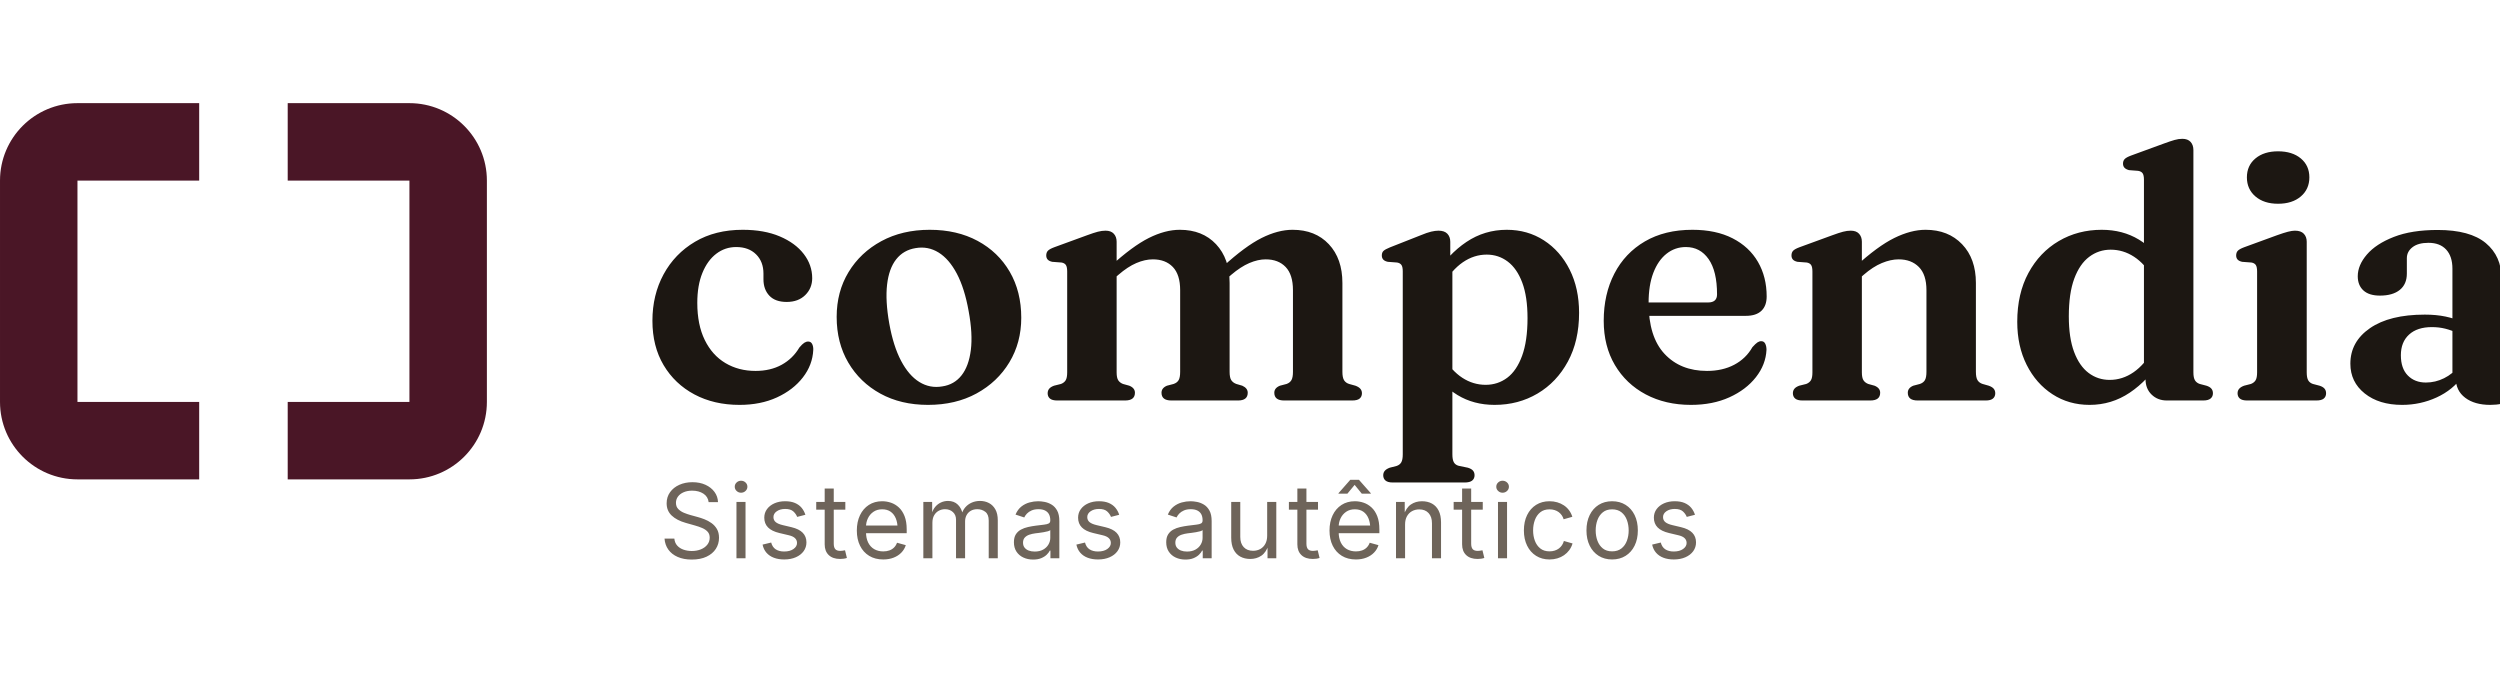
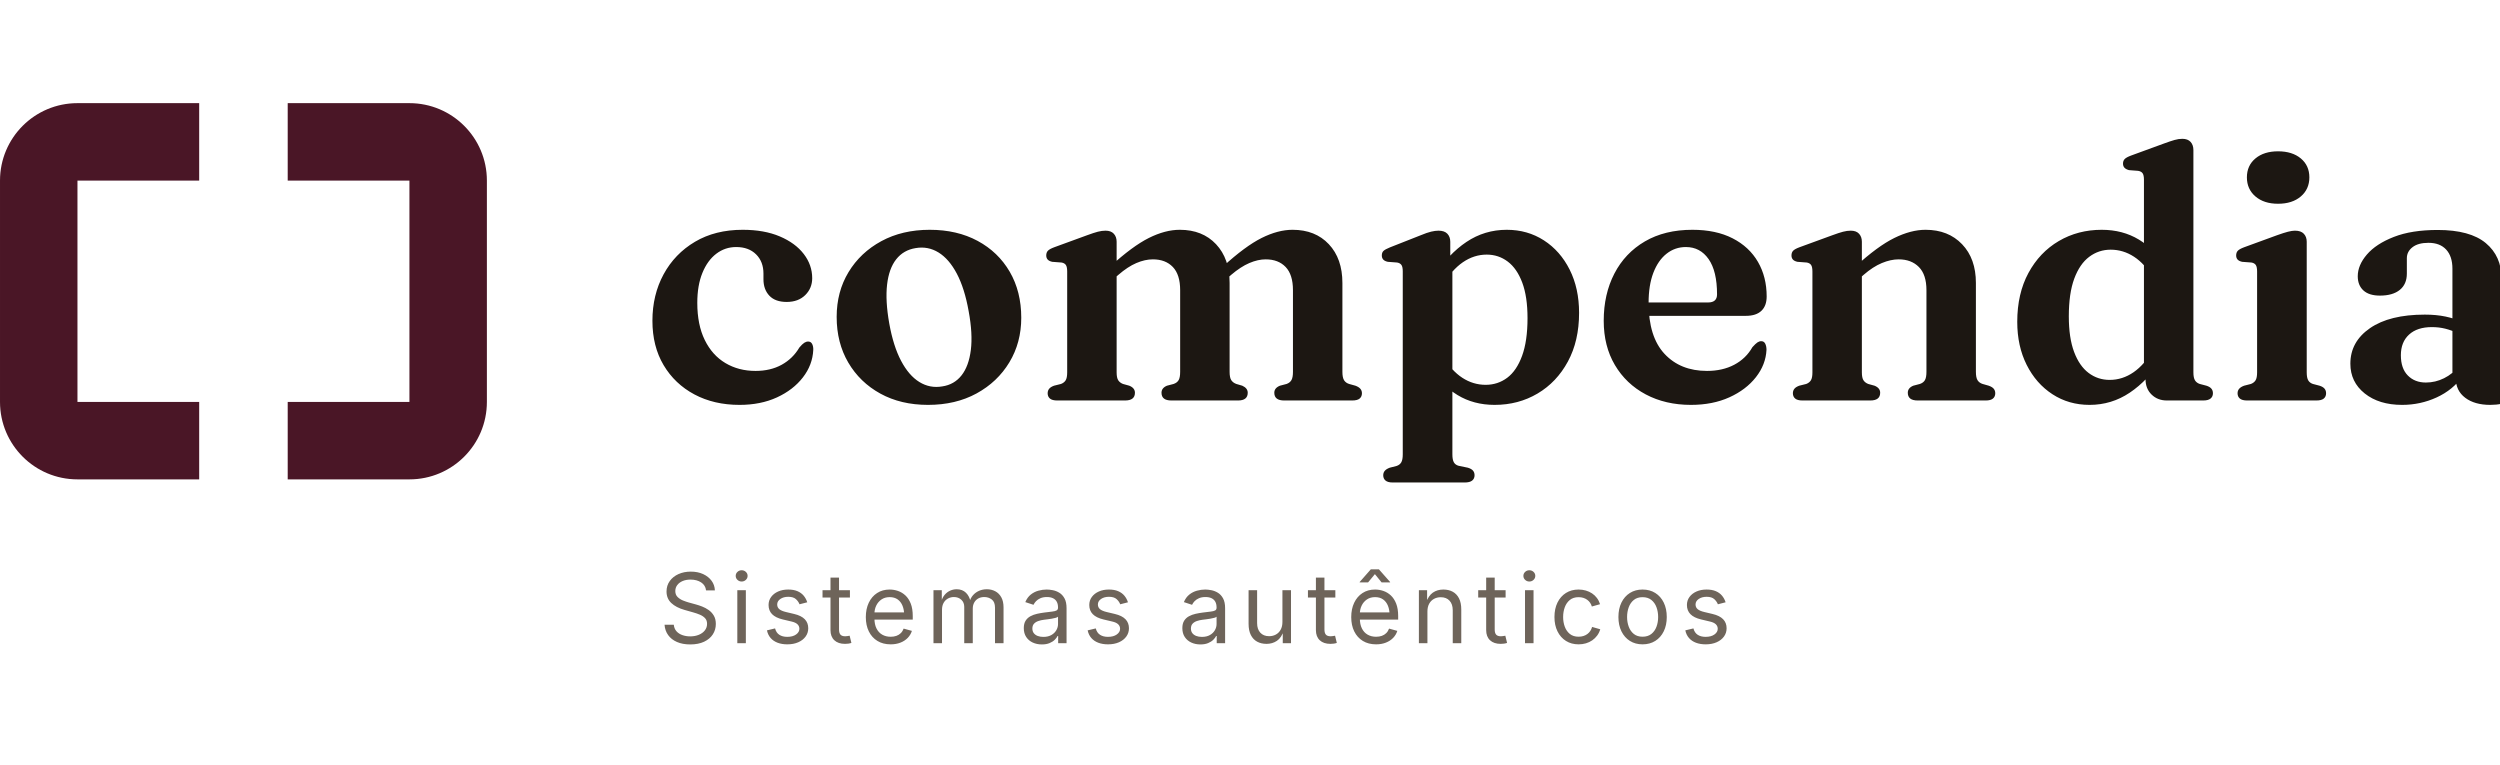
- <svg xmlns="http://www.w3.org/2000/svg" viewBox="0 0 412 112">
+ <svg xmlns="http://www.w3.org/2000/svg" viewBox="0 0 412 126">
  <g transform="translate(-5.47,2.41) scale(0.9118)">
    <path fill="#4A1626" d="M 42,16 H 20 A 14,14 0 0 0 6,30 V 70 A 14,14 0 0 0 20,84 H 42 V 70 H 20 V 30 H 42 Z M 58,16 H 80 A 14,14 0 0 1 94,30 V 70 A 14,14 0 0 1 80,84 H 58 V 70 H 80 V 30 H 58 Z" />
  </g>
  <g transform="translate(105.46,66.00)">
    <path fill="#1C1712" d="M28.391 -20.155Q28.391 -18.502 27.245 -17.371Q26.1 -16.24 24.186 -16.24Q22.301 -16.24 21.33 -17.27Q20.358 -18.299 20.358 -19.981V-20.909Q20.358 -22.881 19.14 -24.084Q17.922 -25.288 15.863 -25.288Q14.036 -25.288 12.586 -24.186Q11.136 -23.084 10.295 -21.025Q9.454 -18.966 9.454 -16.095Q9.454 -12.47 10.687 -9.962Q11.919 -7.453 14.094 -6.162Q16.269 -4.872 19.053 -4.872Q21.518 -4.872 23.36 -5.887Q25.201 -6.902 26.274 -8.729Q26.767 -9.309 27.086 -9.512Q27.405 -9.715 27.724 -9.715Q28.188 -9.715 28.391 -9.294Q28.594 -8.874 28.565 -8.323Q28.449 -5.858 26.854 -3.799Q25.259 -1.74 22.577 -0.507Q19.894 0.725 16.414 0.725Q12.209 0.725 8.976 -1Q5.742 -2.726 3.901 -5.829Q2.059 -8.932 2.059 -13.137Q2.059 -17.4 3.901 -20.793Q5.742 -24.186 9.077 -26.158Q12.412 -28.13 16.936 -28.13Q20.474 -28.13 23.041 -27.043Q25.607 -25.955 26.999 -24.143Q28.391 -22.33 28.391 -20.155Z M47.763 -28.13Q52.258 -28.13 55.651 -26.303Q59.044 -24.476 60.944 -21.214Q62.843 -17.951 62.843 -13.63Q62.843 -9.541 60.886 -6.293Q58.928 -3.045 55.477 -1.16Q52.026 0.725 47.473 0.725Q43.007 0.725 39.629 -1.131Q36.25 -2.987 34.336 -6.25Q32.422 -9.512 32.422 -13.775Q32.422 -17.922 34.38 -21.156Q36.337 -24.389 39.788 -26.26Q43.239 -28.13 47.763 -28.13ZM49.822 -2.32Q51.794 -2.61 52.998 -4.133Q54.201 -5.655 54.535 -8.323Q54.868 -10.991 54.172 -14.732Q53.505 -18.473 52.229 -20.895Q50.953 -23.316 49.213 -24.389Q47.473 -25.462 45.443 -25.114Q43.442 -24.795 42.239 -23.273Q41.035 -21.75 40.731 -19.096Q40.426 -16.443 41.093 -12.673Q41.76 -8.961 43.036 -6.54Q44.312 -4.118 46.052 -3.045Q47.792 -1.972 49.822 -2.32Z M78.561 -26.158V-4.64Q78.561 -3.741 78.822 -3.335Q79.083 -2.929 79.605 -2.726L80.649 -2.436Q81.577 -2.059 81.577 -1.276Q81.577 0.0 79.953 0.0H68.759Q67.947 0.0 67.57 -0.319Q67.193 -0.638 67.193 -1.189Q67.193 -1.624 67.44 -1.929Q67.686 -2.233 68.237 -2.436L69.397 -2.726Q69.919 -2.929 70.166 -3.335Q70.412 -3.741 70.412 -4.64V-21.257Q70.412 -22.011 70.195 -22.33Q69.977 -22.649 69.484 -22.736L67.947 -22.852Q67.425 -22.968 67.193 -23.229Q66.961 -23.49 66.961 -23.896Q66.961 -24.389 67.237 -24.679Q67.512 -24.969 68.295 -25.259L73.689 -27.231Q74.791 -27.637 75.458 -27.811Q76.125 -27.985 76.734 -27.985Q77.633 -27.985 78.097 -27.478Q78.561 -26.97 78.561 -26.158ZM77.662 -19.691 76.357 -21.054 77.488 -22.069Q81.171 -25.433 83.868 -26.782Q86.565 -28.13 88.972 -28.13Q92.713 -28.13 94.946 -25.752Q97.179 -23.374 97.179 -19.372V-4.727Q97.179 -3.77 97.454 -3.349Q97.73 -2.929 98.281 -2.726L99.267 -2.436Q100.166 -2.03 100.166 -1.276Q100.166 0.0 98.571 0.0H87.58Q85.956 0.0 85.956 -1.276Q85.956 -2.059 86.855 -2.436L87.957 -2.726Q88.537 -2.929 88.784 -3.364Q89.03 -3.799 89.03 -4.727V-18.183Q89.03 -20.735 87.827 -21.997Q86.623 -23.258 84.535 -23.258Q83.23 -23.258 81.809 -22.649Q80.388 -22.04 78.851 -20.706ZM96.28 -19.691 94.946 -21.054 96.077 -22.069Q99.76 -25.433 102.457 -26.782Q105.154 -28.13 107.561 -28.13Q111.302 -28.13 113.535 -25.752Q115.768 -23.374 115.768 -19.372V-4.727Q115.768 -3.77 116.043 -3.335Q116.319 -2.9 116.87 -2.726L117.914 -2.436Q118.465 -2.233 118.726 -1.929Q118.987 -1.624 118.987 -1.189Q118.987 -0.638 118.61 -0.319Q118.233 0.0 117.392 0.0H106.169Q104.545 0.0 104.545 -1.276Q104.545 -2.059 105.473 -2.436L106.575 -2.726Q107.126 -2.929 107.373 -3.364Q107.619 -3.799 107.619 -4.727V-18.183Q107.619 -20.735 106.416 -21.997Q105.212 -23.258 103.124 -23.258Q101.848 -23.258 100.427 -22.649Q99.006 -22.04 97.44 -20.706Z M133.545 -26.158V-22.91L133.893 -22.214V8.874Q133.893 9.773 134.139 10.194Q134.386 10.614 134.908 10.759L136.445 11.078Q137.025 11.252 137.286 11.556Q137.547 11.861 137.547 12.325Q137.547 12.876 137.156 13.195Q136.764 13.514 135.923 13.514H124.062Q123.25 13.514 122.873 13.195Q122.496 12.876 122.496 12.325Q122.496 11.89 122.757 11.585Q123.018 11.281 123.569 11.078L124.7 10.788Q125.222 10.614 125.469 10.194Q125.715 9.773 125.715 8.874V-21.286Q125.715 -22.011 125.498 -22.33Q125.28 -22.649 124.787 -22.736L123.25 -22.852Q122.728 -22.968 122.496 -23.229Q122.264 -23.49 122.264 -23.896Q122.264 -24.389 122.54 -24.65Q122.815 -24.911 123.598 -25.23L128.673 -27.231Q129.717 -27.666 130.398 -27.826Q131.08 -27.985 131.602 -27.985Q132.588 -27.985 133.066 -27.478Q133.545 -26.97 133.545 -26.158ZM132.211 -18.879 130.935 -20.532Q133.226 -24.128 136.213 -26.129Q139.2 -28.13 142.854 -28.13Q146.276 -28.13 148.973 -26.39Q151.67 -24.65 153.221 -21.562Q154.773 -18.473 154.773 -14.442Q154.773 -9.831 152.931 -6.424Q151.09 -3.016 147.929 -1.145Q144.768 0.725 140.853 0.725Q137.402 0.725 134.734 -0.899Q132.066 -2.523 130.326 -5.597L132.327 -7.279Q133.748 -4.901 135.531 -3.741Q137.315 -2.581 139.374 -2.581Q141.375 -2.581 142.927 -3.741Q144.478 -4.901 145.377 -7.352Q146.276 -9.802 146.276 -13.572Q146.276 -17.11 145.406 -19.43Q144.536 -21.75 143.013 -22.895Q141.491 -24.041 139.548 -24.041Q137.46 -24.041 135.618 -22.779Q133.777 -21.518 132.211 -18.879Z M185.687 -17.139Q185.687 -15.602 184.817 -14.776Q183.947 -13.949 182.265 -13.949H164.169V-16.153H176.03Q177.509 -16.153 177.509 -17.487Q177.509 -21.315 176.117 -23.302Q174.725 -25.288 172.376 -25.288Q170.578 -25.288 169.186 -24.186Q167.794 -23.084 167.011 -21.04Q166.228 -18.995 166.228 -16.095Q166.228 -10.498 168.853 -7.685Q171.477 -4.872 175.856 -4.872Q178.408 -4.872 180.337 -5.887Q182.265 -6.902 183.338 -8.787Q183.86 -9.367 184.165 -9.57Q184.469 -9.773 184.788 -9.773Q185.252 -9.773 185.455 -9.352Q185.658 -8.932 185.658 -8.352Q185.542 -5.916 183.918 -3.843Q182.294 -1.769 179.539 -0.522Q176.784 0.725 173.217 0.725Q169.012 0.725 165.764 -1Q162.516 -2.726 160.674 -5.844Q158.833 -8.961 158.833 -13.137Q158.833 -17.516 160.587 -20.909Q162.342 -24.302 165.619 -26.216Q168.896 -28.13 173.449 -28.13Q177.335 -28.13 180.076 -26.724Q182.816 -25.317 184.252 -22.837Q185.687 -20.358 185.687 -17.139Z M201.376 -26.158V-4.64Q201.376 -3.741 201.637 -3.335Q201.898 -2.929 202.42 -2.726L203.464 -2.436Q204.392 -2.059 204.392 -1.276Q204.392 0.0 202.768 0.0H191.574Q190.762 0.0 190.385 -0.319Q190.008 -0.638 190.008 -1.189Q190.008 -1.624 190.254 -1.929Q190.501 -2.233 191.052 -2.436L192.212 -2.726Q192.734 -2.929 192.98 -3.335Q193.227 -3.741 193.227 -4.64V-21.257Q193.227 -22.011 193.009 -22.33Q192.792 -22.649 192.299 -22.736L190.762 -22.852Q190.24 -22.968 190.008 -23.229Q189.776 -23.49 189.776 -23.896Q189.776 -24.389 190.051 -24.679Q190.327 -24.969 191.11 -25.259L196.504 -27.231Q197.606 -27.637 198.273 -27.811Q198.94 -27.985 199.549 -27.985Q200.448 -27.985 200.912 -27.478Q201.376 -26.97 201.376 -26.158ZM200.506 -19.691 199.172 -21.054 200.303 -22.069Q203.986 -25.433 206.726 -26.782Q209.467 -28.13 211.874 -28.13Q215.615 -28.13 217.891 -25.752Q220.168 -23.374 220.168 -19.372V-4.727Q220.168 -3.77 220.443 -3.335Q220.719 -2.9 221.27 -2.726L222.285 -2.436Q222.865 -2.233 223.111 -1.929Q223.358 -1.624 223.358 -1.189Q223.358 -0.638 222.981 -0.319Q222.604 0.0 221.792 0.0H210.569Q208.945 0.0 208.945 -1.276Q208.945 -2.059 209.844 -2.436L210.946 -2.726Q211.526 -2.929 211.772 -3.364Q212.019 -3.799 212.019 -4.727V-18.183Q212.019 -20.735 210.772 -21.997Q209.525 -23.258 207.437 -23.258Q206.132 -23.258 204.667 -22.649Q203.203 -22.04 201.666 -20.706Z M248.124 -4.843 247.863 -4.988V-36.395Q247.863 -37.12 247.645 -37.439Q247.428 -37.758 246.906 -37.845L245.398 -37.961Q244.876 -38.106 244.644 -38.367Q244.412 -38.628 244.412 -39.034Q244.412 -39.498 244.687 -39.788Q244.963 -40.078 245.746 -40.368L251.14 -42.34Q252.242 -42.746 252.909 -42.934Q253.576 -43.123 254.185 -43.123Q255.084 -43.123 255.548 -42.616Q256.012 -42.108 256.012 -41.267V-4.64Q256.012 -3.741 256.273 -3.321Q256.534 -2.9 257.056 -2.726L258.158 -2.436Q258.709 -2.262 258.97 -1.958Q259.231 -1.653 259.231 -1.189Q259.231 -0.638 258.839 -0.319Q258.448 0.0 257.636 0.0H251.633Q250.125 0.0 249.124 -0.972Q248.124 -1.943 248.124 -3.509ZM226.983 -12.963Q226.983 -17.603 228.824 -21.011Q230.666 -24.418 233.827 -26.274Q236.988 -28.13 240.903 -28.13Q244.354 -28.13 247.022 -26.521Q249.69 -24.911 251.43 -21.808L249.429 -20.155Q248.008 -22.533 246.224 -23.693Q244.441 -24.853 242.382 -24.853Q240.41 -24.853 238.844 -23.678Q237.278 -22.504 236.379 -20.083Q235.48 -17.661 235.48 -13.862Q235.48 -10.324 236.35 -8.004Q237.22 -5.684 238.742 -4.538Q240.265 -3.393 242.208 -3.393Q244.325 -3.393 246.152 -4.655Q247.979 -5.916 249.516 -8.526L250.821 -6.873Q248.53 -3.306 245.528 -1.29Q242.527 0.725 238.902 0.725Q235.48 0.725 232.783 -1.03Q230.086 -2.784 228.534 -5.873Q226.983 -8.961 226.983 -12.963Z M274.688 -26.158V-4.64Q274.688 -3.741 274.934 -3.321Q275.181 -2.9 275.703 -2.726L276.805 -2.436Q277.356 -2.262 277.617 -1.958Q277.878 -1.653 277.878 -1.189Q277.878 -0.638 277.501 -0.319Q277.124 0.0 276.283 0.0H264.857Q264.045 0.0 263.668 -0.319Q263.291 -0.638 263.291 -1.189Q263.291 -1.624 263.552 -1.929Q263.813 -2.233 264.364 -2.436L265.495 -2.726Q266.017 -2.929 266.264 -3.335Q266.51 -3.741 266.51 -4.64V-21.257Q266.51 -22.011 266.293 -22.33Q266.075 -22.649 265.582 -22.736L264.045 -22.852Q263.523 -22.968 263.291 -23.229Q263.059 -23.49 263.059 -23.896Q263.059 -24.389 263.335 -24.679Q263.61 -24.969 264.393 -25.259L269.787 -27.231Q270.918 -27.637 271.6 -27.811Q272.281 -27.985 272.745 -27.985Q273.731 -27.985 274.209 -27.478Q274.688 -26.97 274.688 -26.158ZM269.961 -32.422Q267.641 -32.422 266.235 -33.626Q264.828 -34.829 264.828 -36.772Q264.828 -38.715 266.235 -39.889Q267.641 -41.064 269.961 -41.064Q272.31 -41.064 273.716 -39.889Q275.123 -38.715 275.123 -36.772Q275.123 -34.829 273.716 -33.626Q272.31 -32.422 269.961 -32.422Z M299.251 -3.683V-4.292L298.7 -4.408V-21.721Q298.7 -23.751 297.671 -24.867Q296.641 -25.984 294.756 -25.984Q293.045 -25.984 292.117 -25.259Q291.189 -24.534 291.189 -23.461V-20.909Q291.189 -19.169 290.029 -18.227Q288.869 -17.284 286.752 -17.284Q284.954 -17.284 284.026 -18.14Q283.098 -18.995 283.098 -20.474Q283.098 -22.301 284.606 -24.056Q286.114 -25.81 289.043 -26.956Q291.972 -28.101 296.264 -28.101Q301.6 -28.101 304.196 -25.941Q306.791 -23.78 306.791 -20.097V-5.017Q306.791 -4.205 307.125 -3.799Q307.458 -3.393 308.067 -3.393Q308.705 -3.393 309.024 -3.697Q309.343 -4.002 309.575 -4.321Q309.72 -4.524 309.894 -4.655Q310.068 -4.785 310.329 -4.785Q310.677 -4.785 310.851 -4.524Q311.025 -4.263 311.025 -3.828Q311.025 -2.842 310.344 -1.798Q309.662 -0.754 308.314 -0.014Q306.965 0.725 304.935 0.725Q302.354 0.725 300.803 -0.45Q299.251 -1.624 299.251 -3.683ZM281.88 -6.061Q281.88 -9.686 285.114 -11.919Q288.347 -14.152 294.147 -14.152Q296.032 -14.152 297.555 -13.833Q299.077 -13.514 300.179 -12.963L299.541 -11.107Q298.555 -11.571 297.526 -11.832Q296.496 -12.093 295.307 -12.093Q292.9 -12.093 291.552 -10.861Q290.203 -9.628 290.203 -7.453Q290.203 -5.278 291.349 -4.118Q292.494 -2.958 294.321 -2.958Q295.887 -2.958 297.322 -3.669Q298.758 -4.379 299.744 -5.655L300.382 -4.002Q298.787 -1.74 296.105 -0.507Q293.422 0.725 290.406 0.725Q286.607 0.725 284.244 -1.16Q281.88 -3.045 281.88 -6.061Z" />
  </g>
-   <g transform="translate(108.55,92.00)">
-     <path fill="#6E645A" d="M5.454 0.216Q4.117 0.216 3.134 -0.216Q2.15 -0.647 1.594 -1.424Q1.038 -2.2 0.963 -3.237H2.582Q2.648 -2.54 3.055 -2.088Q3.461 -1.635 4.096 -1.415Q4.731 -1.195 5.454 -1.195Q6.292 -1.195 6.96 -1.469Q7.628 -1.743 8.019 -2.241Q8.409 -2.739 8.409 -3.395Q8.409 -3.993 8.073 -4.366Q7.736 -4.74 7.18 -4.98Q6.624 -5.221 5.96 -5.404L4.466 -5.827Q2.972 -6.25 2.142 -7.039Q1.312 -7.828 1.312 -9.056Q1.312 -10.102 1.876 -10.886Q2.44 -11.671 3.403 -12.103Q4.366 -12.534 5.562 -12.534Q6.782 -12.534 7.72 -12.103Q8.658 -11.671 9.201 -10.928Q9.745 -10.185 9.778 -9.247H8.234Q8.126 -10.152 7.371 -10.646Q6.616 -11.14 5.512 -11.14Q4.715 -11.14 4.113 -10.878Q3.511 -10.617 3.179 -10.164Q2.847 -9.712 2.847 -9.131Q2.847 -8.483 3.25 -8.089Q3.652 -7.695 4.204 -7.475Q4.756 -7.255 5.205 -7.13L6.441 -6.79Q6.939 -6.657 7.541 -6.425Q8.143 -6.192 8.691 -5.806Q9.239 -5.42 9.592 -4.827Q9.944 -4.233 9.944 -3.37Q9.944 -2.357 9.417 -1.544Q8.89 -0.73 7.886 -0.257Q6.881 0.216 5.454 0.216Z M12.819 0.0V-9.28H14.313V0.0ZM13.574 -10.799Q13.151 -10.799 12.844 -11.09Q12.537 -11.38 12.537 -11.787Q12.537 -12.202 12.844 -12.489Q13.151 -12.775 13.574 -12.775Q14.006 -12.775 14.313 -12.489Q14.62 -12.202 14.62 -11.787Q14.62 -11.38 14.313 -11.09Q14.006 -10.799 13.574 -10.799Z M20.69 0.199Q19.736 0.199 18.993 -0.079Q18.25 -0.357 17.768 -0.905Q17.287 -1.453 17.121 -2.25L18.54 -2.59Q18.74 -1.826 19.292 -1.469Q19.844 -1.112 20.674 -1.112Q21.645 -1.112 22.222 -1.527Q22.799 -1.942 22.799 -2.515Q22.799 -2.997 22.462 -3.316Q22.126 -3.636 21.437 -3.793L19.893 -4.159Q18.632 -4.458 18.017 -5.084Q17.403 -5.711 17.403 -6.69Q17.403 -7.487 17.851 -8.097Q18.3 -8.708 19.076 -9.052Q19.852 -9.396 20.84 -9.396Q21.794 -9.396 22.462 -9.11Q23.131 -8.824 23.55 -8.322Q23.969 -7.819 24.177 -7.164L22.824 -6.815Q22.633 -7.313 22.189 -7.72Q21.744 -8.126 20.848 -8.126Q20.018 -8.126 19.466 -7.745Q18.914 -7.363 18.914 -6.782Q18.914 -6.267 19.287 -5.956Q19.661 -5.645 20.474 -5.454L21.877 -5.122Q23.139 -4.823 23.745 -4.196Q24.351 -3.569 24.351 -2.615Q24.351 -1.801 23.89 -1.166Q23.429 -0.531 22.604 -0.166Q21.778 0.199 20.69 0.199Z M30.761 -9.28V-8.002H25.964V-9.28ZM27.358 -11.488H28.852V-2.407Q28.852 -1.785 29.105 -1.498Q29.359 -1.212 29.948 -1.212Q30.089 -1.212 30.309 -1.245Q30.529 -1.278 30.712 -1.312L31.019 -0.05Q30.786 0.033 30.492 0.075Q30.197 0.116 29.906 0.116Q28.703 0.116 28.03 -0.519Q27.358 -1.154 27.358 -2.291Z M37.006 0.199Q35.661 0.199 34.686 -0.398Q33.711 -0.996 33.183 -2.067Q32.656 -3.138 32.656 -4.565Q32.656 -5.993 33.171 -7.081Q33.686 -8.168 34.628 -8.782Q35.57 -9.396 36.832 -9.396Q37.57 -9.396 38.288 -9.152Q39.006 -8.907 39.592 -8.363Q40.177 -7.819 40.525 -6.931Q40.874 -6.043 40.874 -4.756V-4.134H33.669V-5.396H40.069L39.372 -4.931Q39.372 -5.844 39.085 -6.553Q38.799 -7.263 38.234 -7.666Q37.67 -8.068 36.832 -8.068Q35.993 -8.068 35.396 -7.657Q34.798 -7.247 34.483 -6.587Q34.167 -5.927 34.167 -5.171V-4.333Q34.167 -3.304 34.524 -2.586Q34.881 -1.868 35.524 -1.498Q36.168 -1.129 37.014 -1.129Q37.562 -1.129 38.01 -1.287Q38.459 -1.444 38.782 -1.764Q39.106 -2.083 39.28 -2.557L40.725 -2.158Q40.509 -1.461 39.994 -0.93Q39.48 -0.398 38.72 -0.1Q37.961 0.199 37.006 0.199Z M43.616 0.0V-9.28H45.068L45.077 -7.205H44.96Q45.151 -7.96 45.562 -8.454Q45.973 -8.948 46.525 -9.197Q47.077 -9.446 47.675 -9.446Q48.688 -9.446 49.314 -8.824Q49.941 -8.201 50.124 -7.188H49.924Q50.09 -7.886 50.53 -8.392Q50.97 -8.898 51.597 -9.172Q52.224 -9.446 52.962 -9.446Q53.768 -9.446 54.432 -9.098Q55.096 -8.749 55.49 -8.043Q55.884 -7.338 55.884 -6.259V0.0H54.39V-6.217Q54.39 -7.222 53.826 -7.653Q53.261 -8.085 52.514 -8.085Q51.892 -8.085 51.439 -7.823Q50.987 -7.562 50.742 -7.105Q50.497 -6.649 50.497 -6.06V0.0H49.003V-6.367Q49.003 -7.139 48.488 -7.612Q47.974 -8.085 47.185 -8.085Q46.646 -8.085 46.168 -7.832Q45.691 -7.579 45.4 -7.081Q45.11 -6.583 45.11 -5.844V0.0Z M61.705 0.216Q60.826 0.216 60.108 -0.116Q59.39 -0.448 58.966 -1.087Q58.543 -1.727 58.543 -2.64Q58.543 -3.437 58.858 -3.935Q59.174 -4.433 59.701 -4.719Q60.228 -5.005 60.867 -5.146Q61.506 -5.288 62.154 -5.371Q62.984 -5.479 63.507 -5.537Q64.03 -5.595 64.283 -5.736Q64.536 -5.877 64.536 -6.217V-6.267Q64.536 -6.848 64.32 -7.251Q64.104 -7.653 63.673 -7.869Q63.241 -8.085 62.594 -8.085Q61.93 -8.085 61.456 -7.877Q60.983 -7.67 60.689 -7.359Q60.394 -7.047 60.245 -6.724L58.808 -7.197Q59.165 -8.043 59.771 -8.521Q60.377 -8.998 61.108 -9.197Q61.838 -9.396 62.552 -9.396Q63.017 -9.396 63.61 -9.284Q64.204 -9.172 64.756 -8.84Q65.308 -8.508 65.669 -7.857Q66.03 -7.205 66.03 -6.118V0.0H64.561V-1.262H64.461Q64.304 -0.938 63.955 -0.594Q63.606 -0.249 63.05 -0.017Q62.494 0.216 61.705 0.216ZM61.963 -1.104Q62.793 -1.104 63.366 -1.428Q63.938 -1.751 64.237 -2.27Q64.536 -2.789 64.536 -3.354V-4.64Q64.445 -4.532 64.138 -4.445Q63.83 -4.358 63.436 -4.292Q63.042 -4.225 62.673 -4.179Q62.303 -4.134 62.087 -4.109Q61.548 -4.042 61.079 -3.881Q60.61 -3.719 60.328 -3.407Q60.045 -3.096 60.045 -2.565Q60.045 -2.083 60.294 -1.76Q60.543 -1.436 60.975 -1.27Q61.407 -1.104 61.963 -1.104Z M72.408 0.199Q71.453 0.199 70.71 -0.079Q69.967 -0.357 69.486 -0.905Q69.004 -1.453 68.838 -2.25L70.258 -2.59Q70.457 -1.826 71.009 -1.469Q71.561 -1.112 72.391 -1.112Q73.362 -1.112 73.939 -1.527Q74.516 -1.942 74.516 -2.515Q74.516 -2.997 74.18 -3.316Q73.844 -3.636 73.155 -3.793L71.611 -4.159Q70.349 -4.458 69.735 -5.084Q69.12 -5.711 69.12 -6.69Q69.12 -7.487 69.569 -8.097Q70.017 -8.708 70.793 -9.052Q71.569 -9.396 72.557 -9.396Q73.512 -9.396 74.18 -9.11Q74.848 -8.824 75.267 -8.322Q75.686 -7.819 75.894 -7.164L74.541 -6.815Q74.35 -7.313 73.906 -7.72Q73.462 -8.126 72.565 -8.126Q71.735 -8.126 71.183 -7.745Q70.631 -7.363 70.631 -6.782Q70.631 -6.267 71.005 -5.956Q71.378 -5.645 72.192 -5.454L73.595 -5.122Q74.856 -4.823 75.462 -4.196Q76.068 -3.569 76.068 -2.615Q76.068 -1.801 75.607 -1.166Q75.147 -0.531 74.321 -0.166Q73.495 0.199 72.408 0.199Z M86.806 0.216Q85.926 0.216 85.208 -0.116Q84.49 -0.448 84.067 -1.087Q83.643 -1.727 83.643 -2.64Q83.643 -3.437 83.959 -3.935Q84.274 -4.433 84.801 -4.719Q85.328 -5.005 85.967 -5.146Q86.607 -5.288 87.254 -5.371Q88.084 -5.479 88.607 -5.537Q89.13 -5.595 89.383 -5.736Q89.636 -5.877 89.636 -6.217V-6.267Q89.636 -6.848 89.421 -7.251Q89.205 -7.653 88.773 -7.869Q88.341 -8.085 87.694 -8.085Q87.03 -8.085 86.557 -7.877Q86.084 -7.67 85.789 -7.359Q85.494 -7.047 85.345 -6.724L83.909 -7.197Q84.266 -8.043 84.872 -8.521Q85.478 -8.998 86.208 -9.197Q86.939 -9.396 87.652 -9.396Q88.117 -9.396 88.711 -9.284Q89.304 -9.172 89.856 -8.84Q90.408 -8.508 90.769 -7.857Q91.13 -7.205 91.13 -6.118V0.0H89.661V-1.262H89.562Q89.404 -0.938 89.055 -0.594Q88.707 -0.249 88.15 -0.017Q87.594 0.216 86.806 0.216ZM87.063 -1.104Q87.893 -1.104 88.466 -1.428Q89.039 -1.751 89.337 -2.27Q89.636 -2.789 89.636 -3.354V-4.64Q89.545 -4.532 89.238 -4.445Q88.931 -4.358 88.536 -4.292Q88.142 -4.225 87.773 -4.179Q87.403 -4.134 87.188 -4.109Q86.648 -4.042 86.179 -3.881Q85.71 -3.719 85.428 -3.407Q85.146 -3.096 85.146 -2.565Q85.146 -2.083 85.395 -1.76Q85.644 -1.436 86.075 -1.27Q86.507 -1.104 87.063 -1.104Z M97.5 0.116Q96.562 0.116 95.852 -0.27Q95.142 -0.656 94.748 -1.436Q94.354 -2.216 94.354 -3.387V-9.28H95.848V-3.511Q95.848 -2.44 96.412 -1.834Q96.977 -1.229 97.948 -1.229Q98.612 -1.229 99.139 -1.519Q99.666 -1.81 99.973 -2.37Q100.28 -2.93 100.28 -3.719V-9.28H101.783V0.0H100.338V-2.25H100.538Q100.106 -0.946 99.313 -0.415Q98.521 0.116 97.5 0.116Z M108.658 -9.28V-8.002H103.86V-9.28ZM105.255 -11.488H106.749V-2.407Q106.749 -1.785 107.002 -1.498Q107.255 -1.212 107.845 -1.212Q107.986 -1.212 108.206 -1.245Q108.426 -1.278 108.608 -1.312L108.915 -0.05Q108.683 0.033 108.388 0.075Q108.094 0.116 107.803 0.116Q106.6 0.116 105.927 -0.519Q105.255 -1.154 105.255 -2.291Z M114.903 0.199Q113.558 0.199 112.583 -0.398Q111.607 -0.996 111.08 -2.067Q110.553 -3.138 110.553 -4.565Q110.553 -5.993 111.068 -7.081Q111.582 -8.168 112.524 -8.782Q113.467 -9.396 114.728 -9.396Q115.467 -9.396 116.185 -9.152Q116.903 -8.907 117.488 -8.363Q118.074 -7.819 118.422 -6.931Q118.771 -6.043 118.771 -4.756V-4.134H111.566V-5.396H117.966L117.268 -4.931Q117.268 -5.844 116.982 -6.553Q116.696 -7.263 116.131 -7.666Q115.567 -8.068 114.728 -8.068Q113.89 -8.068 113.292 -7.657Q112.695 -7.247 112.379 -6.587Q112.064 -5.927 112.064 -5.171V-4.333Q112.064 -3.304 112.421 -2.586Q112.778 -1.868 113.421 -1.498Q114.064 -1.129 114.911 -1.129Q115.459 -1.129 115.907 -1.287Q116.355 -1.444 116.679 -1.764Q117.003 -2.083 117.177 -2.557L118.621 -2.158Q118.406 -1.461 117.891 -0.93Q117.376 -0.398 116.617 -0.1Q115.857 0.199 114.903 0.199ZM113.5 -10.642H112.031V-10.716L113.981 -12.933H115.401L117.36 -10.716V-10.642H115.874L114.695 -12.094Z M123.007 -5.562V0.0H121.512V-9.28H122.948L122.957 -7.031H122.749Q123.173 -8.317 123.957 -8.857Q124.741 -9.396 125.796 -9.396Q126.734 -9.396 127.439 -9.01Q128.145 -8.625 128.539 -7.848Q128.933 -7.072 128.933 -5.894V0.0H127.439V-5.769Q127.439 -6.84 126.879 -7.446Q126.319 -8.052 125.347 -8.052Q124.683 -8.052 124.152 -7.761Q123.621 -7.471 123.314 -6.915Q123.007 -6.358 123.007 -5.562Z M135.809 -9.28V-8.002H131.011V-9.28ZM132.405 -11.488H133.9V-2.407Q133.9 -1.785 134.153 -1.498Q134.406 -1.212 134.995 -1.212Q135.136 -1.212 135.356 -1.245Q135.576 -1.278 135.759 -1.312L136.066 -0.05Q135.834 0.033 135.539 0.075Q135.244 0.116 134.954 0.116Q133.75 0.116 133.078 -0.519Q132.405 -1.154 132.405 -2.291Z M138.318 0.0V-9.28H139.812V0.0ZM139.073 -10.799Q138.65 -10.799 138.343 -11.09Q138.036 -11.38 138.036 -11.787Q138.036 -12.202 138.343 -12.489Q138.65 -12.775 139.073 -12.775Q139.505 -12.775 139.812 -12.489Q140.119 -12.202 140.119 -11.787Q140.119 -11.38 139.812 -11.09Q139.505 -10.799 139.073 -10.799Z M146.812 0.199Q145.55 0.199 144.6 -0.398Q143.649 -0.996 143.118 -2.075Q142.587 -3.154 142.587 -4.582Q142.587 -6.035 143.118 -7.118Q143.649 -8.201 144.6 -8.799Q145.55 -9.396 146.812 -9.396Q147.484 -9.396 148.082 -9.222Q148.68 -9.048 149.173 -8.72Q149.667 -8.392 150.024 -7.915Q150.381 -7.438 150.572 -6.832L149.136 -6.425Q149.037 -6.782 148.829 -7.081Q148.621 -7.379 148.327 -7.599Q148.032 -7.819 147.65 -7.94Q147.268 -8.06 146.812 -8.06Q145.882 -8.06 145.285 -7.574Q144.687 -7.089 144.396 -6.3Q144.106 -5.512 144.106 -4.582Q144.106 -3.669 144.396 -2.885Q144.687 -2.1 145.285 -1.619Q145.882 -1.137 146.812 -1.137Q147.277 -1.137 147.667 -1.262Q148.057 -1.386 148.36 -1.615Q148.663 -1.843 148.871 -2.158Q149.078 -2.474 149.178 -2.847L150.605 -2.44Q150.423 -1.818 150.062 -1.332Q149.701 -0.847 149.203 -0.502Q148.704 -0.158 148.099 0.021Q147.493 0.199 146.812 0.199Z M157.124 0.199Q155.862 0.199 154.912 -0.398Q153.961 -0.996 153.43 -2.075Q152.899 -3.154 152.899 -4.582Q152.899 -6.035 153.43 -7.118Q153.961 -8.201 154.912 -8.799Q155.862 -9.396 157.124 -9.396Q158.394 -9.396 159.348 -8.799Q160.303 -8.201 160.834 -7.118Q161.366 -6.035 161.366 -4.582Q161.366 -3.154 160.834 -2.075Q160.303 -0.996 159.348 -0.398Q158.394 0.199 157.124 0.199ZM157.124 -1.137Q158.062 -1.137 158.668 -1.619Q159.274 -2.1 159.564 -2.885Q159.855 -3.669 159.855 -4.582Q159.855 -5.503 159.564 -6.296Q159.274 -7.089 158.668 -7.574Q158.062 -8.06 157.124 -8.06Q156.194 -8.06 155.596 -7.574Q154.999 -7.089 154.708 -6.3Q154.418 -5.512 154.418 -4.582Q154.418 -3.669 154.708 -2.885Q154.999 -2.1 155.596 -1.619Q156.194 -1.137 157.124 -1.137Z M167.295 0.199Q166.34 0.199 165.597 -0.079Q164.854 -0.357 164.373 -0.905Q163.891 -1.453 163.725 -2.25L165.145 -2.59Q165.344 -1.826 165.896 -1.469Q166.448 -1.112 167.278 -1.112Q168.249 -1.112 168.826 -1.527Q169.403 -1.942 169.403 -2.515Q169.403 -2.997 169.067 -3.316Q168.731 -3.636 168.042 -3.793L166.498 -4.159Q165.236 -4.458 164.622 -5.084Q164.008 -5.711 164.008 -6.69Q164.008 -7.487 164.456 -8.097Q164.904 -8.708 165.68 -9.052Q166.456 -9.396 167.444 -9.396Q168.399 -9.396 169.067 -9.11Q169.735 -8.824 170.154 -8.322Q170.573 -7.819 170.781 -7.164L169.428 -6.815Q169.237 -7.313 168.793 -7.72Q168.349 -8.126 167.452 -8.126Q166.622 -8.126 166.07 -7.745Q165.518 -7.363 165.518 -6.782Q165.518 -6.267 165.892 -5.956Q166.265 -5.645 167.079 -5.454L168.482 -5.122Q169.743 -4.823 170.349 -4.196Q170.955 -3.569 170.955 -2.615Q170.955 -1.801 170.495 -1.166Q170.034 -0.531 169.208 -0.166Q168.382 0.199 167.295 0.199Z" />
+   <g transform="translate(108.61,106.00)">
+     <path fill="#6E645A" d="M5.133 0.203Q3.875 0.203 2.949 -0.203Q2.023 -0.609 1.5 -1.34Q0.977 -2.07 0.906 -3.047H2.43Q2.492 -2.391 2.875 -1.965Q3.258 -1.539 3.855 -1.332Q4.453 -1.125 5.133 -1.125Q5.922 -1.125 6.551 -1.383Q7.18 -1.641 7.547 -2.109Q7.914 -2.578 7.914 -3.195Q7.914 -3.758 7.598 -4.109Q7.281 -4.461 6.758 -4.688Q6.234 -4.914 5.609 -5.086L4.203 -5.484Q2.797 -5.883 2.016 -6.625Q1.234 -7.367 1.234 -8.523Q1.234 -9.508 1.766 -10.246Q2.297 -10.984 3.203 -11.391Q4.109 -11.797 5.234 -11.797Q6.383 -11.797 7.266 -11.391Q8.148 -10.984 8.66 -10.285Q9.172 -9.586 9.203 -8.703H7.75Q7.648 -9.555 6.938 -10.02Q6.227 -10.484 5.188 -10.484Q4.438 -10.484 3.871 -10.238Q3.305 -9.992 2.992 -9.566Q2.68 -9.141 2.68 -8.594Q2.68 -7.984 3.059 -7.613Q3.438 -7.242 3.957 -7.035Q4.477 -6.828 4.898 -6.711L6.062 -6.391Q6.531 -6.266 7.098 -6.047Q7.664 -5.828 8.18 -5.465Q8.695 -5.102 9.027 -4.543Q9.359 -3.984 9.359 -3.172Q9.359 -2.219 8.863 -1.453Q8.367 -0.688 7.422 -0.242Q6.477 0.203 5.133 0.203Z M12.9 0.0V-8.734H14.306V0.0ZM13.611 -10.164Q13.213 -10.164 12.923 -10.438Q12.634 -10.711 12.634 -11.094Q12.634 -11.484 12.923 -11.754Q13.213 -12.023 13.611 -12.023Q14.017 -12.023 14.306 -11.754Q14.595 -11.484 14.595 -11.094Q14.595 -10.711 14.306 -10.438Q14.017 -10.164 13.611 -10.164Z M21.144 0.188Q20.245 0.188 19.546 -0.074Q18.847 -0.336 18.394 -0.852Q17.941 -1.367 17.784 -2.117L19.12 -2.438Q19.308 -1.719 19.827 -1.383Q20.347 -1.047 21.128 -1.047Q22.042 -1.047 22.585 -1.438Q23.128 -1.828 23.128 -2.367Q23.128 -2.82 22.812 -3.121Q22.495 -3.422 21.847 -3.57L20.394 -3.914Q19.206 -4.195 18.628 -4.785Q18.05 -5.375 18.05 -6.297Q18.05 -7.047 18.472 -7.621Q18.894 -8.195 19.624 -8.52Q20.355 -8.844 21.284 -8.844Q22.183 -8.844 22.812 -8.574Q23.441 -8.305 23.835 -7.832Q24.23 -7.359 24.425 -6.742L23.152 -6.414Q22.972 -6.883 22.554 -7.266Q22.136 -7.648 21.292 -7.648Q20.511 -7.648 19.991 -7.289Q19.472 -6.93 19.472 -6.383Q19.472 -5.898 19.823 -5.605Q20.175 -5.312 20.941 -5.133L22.261 -4.82Q23.448 -4.539 24.019 -3.949Q24.589 -3.359 24.589 -2.461Q24.589 -1.695 24.155 -1.098Q23.722 -0.5 22.945 -0.156Q22.167 0.188 21.144 0.188Z M31.458 -8.734V-7.531H26.942V-8.734ZM28.255 -10.812H29.661V-2.266Q29.661 -1.68 29.899 -1.41Q30.138 -1.141 30.692 -1.141Q30.825 -1.141 31.032 -1.172Q31.239 -1.203 31.411 -1.234L31.7 -0.047Q31.481 0.031 31.204 0.07Q30.927 0.109 30.653 0.109Q29.52 0.109 28.888 -0.488Q28.255 -1.086 28.255 -2.156Z M38.17 0.188Q36.905 0.188 35.987 -0.375Q35.069 -0.938 34.573 -1.945Q34.077 -2.953 34.077 -4.297Q34.077 -5.641 34.561 -6.664Q35.045 -7.688 35.932 -8.266Q36.819 -8.844 38.006 -8.844Q38.702 -8.844 39.377 -8.613Q40.053 -8.383 40.604 -7.871Q41.155 -7.359 41.483 -6.523Q41.811 -5.688 41.811 -4.477V-3.891H35.03V-5.078H41.053L40.397 -4.641Q40.397 -5.5 40.127 -6.168Q39.858 -6.836 39.327 -7.215Q38.795 -7.594 38.006 -7.594Q37.217 -7.594 36.655 -7.207Q36.092 -6.82 35.795 -6.199Q35.498 -5.578 35.498 -4.867V-4.078Q35.498 -3.109 35.834 -2.434Q36.17 -1.758 36.776 -1.41Q37.381 -1.062 38.178 -1.062Q38.694 -1.062 39.116 -1.211Q39.538 -1.359 39.842 -1.66Q40.147 -1.961 40.311 -2.406L41.67 -2.031Q41.467 -1.375 40.983 -0.875Q40.498 -0.375 39.784 -0.094Q39.069 0.188 38.17 0.188Z M45.227 0.0V-8.734H46.594L46.602 -6.781H46.492Q46.672 -7.492 47.059 -7.957Q47.445 -8.422 47.965 -8.656Q48.484 -8.891 49.047 -8.891Q50.0 -8.891 50.59 -8.305Q51.18 -7.719 51.352 -6.766H51.164Q51.32 -7.422 51.734 -7.898Q52.148 -8.375 52.738 -8.633Q53.328 -8.891 54.023 -8.891Q54.781 -8.891 55.406 -8.562Q56.031 -8.234 56.402 -7.57Q56.773 -6.906 56.773 -5.891V0.0H55.367V-5.852Q55.367 -6.797 54.836 -7.203Q54.305 -7.609 53.602 -7.609Q53.016 -7.609 52.59 -7.363Q52.164 -7.117 51.934 -6.688Q51.703 -6.258 51.703 -5.703V0.0H50.297V-5.992Q50.297 -6.719 49.812 -7.164Q49.328 -7.609 48.586 -7.609Q48.078 -7.609 47.629 -7.371Q47.18 -7.133 46.906 -6.664Q46.633 -6.195 46.633 -5.5V0.0Z M63.087 0.203Q62.259 0.203 61.584 -0.109Q60.908 -0.422 60.509 -1.023Q60.111 -1.625 60.111 -2.484Q60.111 -3.234 60.408 -3.703Q60.705 -4.172 61.201 -4.441Q61.697 -4.711 62.298 -4.844Q62.9 -4.977 63.509 -5.055Q64.291 -5.156 64.783 -5.211Q65.275 -5.266 65.513 -5.398Q65.752 -5.531 65.752 -5.852V-5.898Q65.752 -6.445 65.548 -6.824Q65.345 -7.203 64.939 -7.406Q64.533 -7.609 63.923 -7.609Q63.298 -7.609 62.853 -7.414Q62.408 -7.219 62.13 -6.926Q61.853 -6.633 61.712 -6.328L60.361 -6.773Q60.697 -7.57 61.267 -8.02Q61.837 -8.469 62.525 -8.656Q63.212 -8.844 63.884 -8.844Q64.322 -8.844 64.88 -8.738Q65.439 -8.633 65.959 -8.32Q66.478 -8.008 66.818 -7.395Q67.158 -6.781 67.158 -5.758V0.0H65.775V-1.188H65.681Q65.533 -0.883 65.205 -0.559Q64.877 -0.234 64.353 -0.016Q63.83 0.203 63.087 0.203ZM63.33 -1.039Q64.111 -1.039 64.65 -1.344Q65.189 -1.648 65.47 -2.137Q65.752 -2.625 65.752 -3.156V-4.367Q65.666 -4.266 65.377 -4.184Q65.088 -4.102 64.716 -4.039Q64.345 -3.977 63.998 -3.934Q63.65 -3.891 63.447 -3.867Q62.939 -3.805 62.498 -3.652Q62.056 -3.5 61.791 -3.207Q61.525 -2.914 61.525 -2.414Q61.525 -1.961 61.759 -1.656Q61.994 -1.352 62.4 -1.195Q62.806 -1.039 63.33 -1.039Z M73.995 0.188Q73.097 0.188 72.398 -0.074Q71.698 -0.336 71.245 -0.852Q70.792 -1.367 70.636 -2.117L71.972 -2.438Q72.159 -1.719 72.679 -1.383Q73.198 -1.047 73.98 -1.047Q74.894 -1.047 75.437 -1.438Q75.98 -1.828 75.98 -2.367Q75.98 -2.82 75.663 -3.121Q75.347 -3.422 74.698 -3.57L73.245 -3.914Q72.058 -4.195 71.48 -4.785Q70.902 -5.375 70.902 -6.297Q70.902 -7.047 71.323 -7.621Q71.745 -8.195 72.476 -8.52Q73.206 -8.844 74.136 -8.844Q75.034 -8.844 75.663 -8.574Q76.292 -8.305 76.687 -7.832Q77.081 -7.359 77.277 -6.742L76.003 -6.414Q75.823 -6.883 75.405 -7.266Q74.987 -7.648 74.144 -7.648Q73.362 -7.648 72.843 -7.289Q72.323 -6.93 72.323 -6.383Q72.323 -5.898 72.675 -5.605Q73.027 -5.312 73.792 -5.133L75.112 -4.82Q76.3 -4.539 76.87 -3.949Q77.441 -3.359 77.441 -2.461Q77.441 -1.695 77.007 -1.098Q76.573 -0.5 75.796 -0.156Q75.019 0.188 73.995 0.188Z M89.217 0.203Q88.389 0.203 87.713 -0.109Q87.038 -0.422 86.639 -1.023Q86.241 -1.625 86.241 -2.484Q86.241 -3.234 86.538 -3.703Q86.834 -4.172 87.33 -4.441Q87.827 -4.711 88.428 -4.844Q89.03 -4.977 89.639 -5.055Q90.42 -5.156 90.913 -5.211Q91.405 -5.266 91.643 -5.398Q91.881 -5.531 91.881 -5.852V-5.898Q91.881 -6.445 91.678 -6.824Q91.475 -7.203 91.069 -7.406Q90.663 -7.609 90.053 -7.609Q89.428 -7.609 88.983 -7.414Q88.538 -7.219 88.26 -6.926Q87.983 -6.633 87.842 -6.328L86.491 -6.773Q86.827 -7.57 87.397 -8.02Q87.967 -8.469 88.655 -8.656Q89.342 -8.844 90.014 -8.844Q90.452 -8.844 91.01 -8.738Q91.569 -8.633 92.088 -8.32Q92.608 -8.008 92.948 -7.395Q93.288 -6.781 93.288 -5.758V0.0H91.905V-1.188H91.811Q91.663 -0.883 91.334 -0.559Q91.006 -0.234 90.483 -0.016Q89.959 0.203 89.217 0.203ZM89.459 -1.039Q90.241 -1.039 90.78 -1.344Q91.319 -1.648 91.6 -2.137Q91.881 -2.625 91.881 -3.156V-4.367Q91.795 -4.266 91.506 -4.184Q91.217 -4.102 90.846 -4.039Q90.475 -3.977 90.127 -3.934Q89.78 -3.891 89.577 -3.867Q89.069 -3.805 88.627 -3.652Q88.186 -3.5 87.92 -3.207Q87.655 -2.914 87.655 -2.414Q87.655 -1.961 87.889 -1.656Q88.123 -1.352 88.53 -1.195Q88.936 -1.039 89.459 -1.039Z M100.117 0.109Q99.234 0.109 98.566 -0.254Q97.898 -0.617 97.527 -1.352Q97.156 -2.086 97.156 -3.188V-8.734H98.563V-3.305Q98.563 -2.297 99.094 -1.727Q99.625 -1.156 100.539 -1.156Q101.164 -1.156 101.66 -1.43Q102.156 -1.703 102.445 -2.23Q102.734 -2.758 102.734 -3.5V-8.734H104.148V0.0H102.789V-2.117H102.977Q102.57 -0.891 101.824 -0.391Q101.078 0.109 100.117 0.109Z M111.455 -8.734V-7.531H106.939V-8.734ZM108.252 -10.812H109.658V-2.266Q109.658 -1.68 109.896 -1.41Q110.134 -1.141 110.689 -1.141Q110.822 -1.141 111.029 -1.172Q111.236 -1.203 111.408 -1.234L111.697 -0.047Q111.478 0.031 111.201 0.07Q110.923 0.109 110.65 0.109Q109.517 0.109 108.884 -0.488Q108.252 -1.086 108.252 -2.156Z M118.167 0.188Q116.902 0.188 115.984 -0.375Q115.066 -0.938 114.57 -1.945Q114.073 -2.953 114.073 -4.297Q114.073 -5.641 114.558 -6.664Q115.042 -7.688 115.929 -8.266Q116.816 -8.844 118.003 -8.844Q118.698 -8.844 119.374 -8.613Q120.05 -8.383 120.601 -7.871Q121.152 -7.359 121.48 -6.523Q121.808 -5.688 121.808 -4.477V-3.891H115.027V-5.078H121.05L120.394 -4.641Q120.394 -5.5 120.124 -6.168Q119.855 -6.836 119.323 -7.215Q118.792 -7.594 118.003 -7.594Q117.214 -7.594 116.652 -7.207Q116.089 -6.82 115.792 -6.199Q115.495 -5.578 115.495 -4.867V-4.078Q115.495 -3.109 115.831 -2.434Q116.167 -1.758 116.773 -1.41Q117.378 -1.062 118.175 -1.062Q118.691 -1.062 119.113 -1.211Q119.534 -1.359 119.839 -1.66Q120.144 -1.961 120.308 -2.406L121.667 -2.031Q121.464 -1.375 120.98 -0.875Q120.495 -0.375 119.78 -0.094Q119.066 0.188 118.167 0.188ZM116.847 -10.016H115.464V-10.086L117.3 -12.172H118.636L120.48 -10.086V-10.016H119.081L117.972 -11.383Z M126.63 -5.234V0.0H125.223V-8.734H126.575L126.583 -6.617H126.388Q126.786 -7.828 127.524 -8.336Q128.263 -8.844 129.255 -8.844Q130.138 -8.844 130.802 -8.48Q131.466 -8.117 131.837 -7.387Q132.208 -6.656 132.208 -5.547V0.0H130.802V-5.43Q130.802 -6.438 130.274 -7.008Q129.747 -7.578 128.833 -7.578Q128.208 -7.578 127.708 -7.305Q127.208 -7.031 126.919 -6.508Q126.63 -5.984 126.63 -5.234Z M139.514 -8.734V-7.531H134.998V-8.734ZM136.311 -10.812H137.717V-2.266Q137.717 -1.68 137.955 -1.41Q138.194 -1.141 138.748 -1.141Q138.881 -1.141 139.088 -1.172Q139.295 -1.203 139.467 -1.234L139.756 -0.047Q139.538 0.031 139.26 0.07Q138.983 0.109 138.709 0.109Q137.577 0.109 136.944 -0.488Q136.311 -1.086 136.311 -2.156Z M142.711 0.0V-8.734H144.117V0.0ZM143.422 -10.164Q143.023 -10.164 142.734 -10.438Q142.445 -10.711 142.445 -11.094Q142.445 -11.484 142.734 -11.754Q143.023 -12.023 143.422 -12.023Q143.828 -12.023 144.117 -11.754Q144.406 -11.484 144.406 -11.094Q144.406 -10.711 144.117 -10.438Q143.828 -10.164 143.422 -10.164Z M151.541 0.188Q150.353 0.188 149.459 -0.375Q148.564 -0.938 148.064 -1.953Q147.564 -2.969 147.564 -4.312Q147.564 -5.68 148.064 -6.699Q148.564 -7.719 149.459 -8.281Q150.353 -8.844 151.541 -8.844Q152.173 -8.844 152.736 -8.68Q153.298 -8.516 153.763 -8.207Q154.228 -7.898 154.564 -7.449Q154.9 -7.0 155.08 -6.43L153.728 -6.047Q153.634 -6.383 153.439 -6.664Q153.244 -6.945 152.966 -7.152Q152.689 -7.359 152.33 -7.473Q151.97 -7.586 151.541 -7.586Q150.666 -7.586 150.103 -7.129Q149.541 -6.672 149.267 -5.93Q148.994 -5.188 148.994 -4.312Q148.994 -3.453 149.267 -2.715Q149.541 -1.977 150.103 -1.523Q150.666 -1.07 151.541 -1.07Q151.978 -1.07 152.345 -1.188Q152.713 -1.305 152.998 -1.52Q153.283 -1.734 153.478 -2.031Q153.673 -2.328 153.767 -2.68L155.111 -2.297Q154.939 -1.711 154.599 -1.254Q154.259 -0.797 153.791 -0.473Q153.322 -0.148 152.752 0.02Q152.181 0.188 151.541 0.188Z M162.081 0.188Q160.894 0.188 159.999 -0.375Q159.105 -0.938 158.605 -1.953Q158.105 -2.969 158.105 -4.312Q158.105 -5.68 158.605 -6.699Q159.105 -7.719 159.999 -8.281Q160.894 -8.844 162.081 -8.844Q163.277 -8.844 164.175 -8.281Q165.073 -7.719 165.573 -6.699Q166.073 -5.68 166.073 -4.312Q166.073 -2.969 165.573 -1.953Q165.073 -0.938 164.175 -0.375Q163.277 0.188 162.081 0.188ZM162.081 -1.07Q162.964 -1.07 163.534 -1.523Q164.105 -1.977 164.378 -2.715Q164.652 -3.453 164.652 -4.312Q164.652 -5.18 164.378 -5.926Q164.105 -6.672 163.534 -7.129Q162.964 -7.586 162.081 -7.586Q161.206 -7.586 160.644 -7.129Q160.081 -6.672 159.808 -5.93Q159.534 -5.188 159.534 -4.312Q159.534 -3.453 159.808 -2.715Q160.081 -1.977 160.644 -1.523Q161.206 -1.07 162.081 -1.07Z M172.489 0.188Q171.591 0.188 170.891 -0.074Q170.192 -0.336 169.739 -0.852Q169.286 -1.367 169.13 -2.117L170.466 -2.438Q170.653 -1.719 171.173 -1.383Q171.692 -1.047 172.473 -1.047Q173.388 -1.047 173.93 -1.438Q174.473 -1.828 174.473 -2.367Q174.473 -2.82 174.157 -3.121Q173.841 -3.422 173.192 -3.57L171.739 -3.914Q170.552 -4.195 169.973 -4.785Q169.395 -5.375 169.395 -6.297Q169.395 -7.047 169.817 -7.621Q170.239 -8.195 170.97 -8.52Q171.7 -8.844 172.63 -8.844Q173.528 -8.844 174.157 -8.574Q174.786 -8.305 175.18 -7.832Q175.575 -7.359 175.77 -6.742L174.497 -6.414Q174.317 -6.883 173.899 -7.266Q173.481 -7.648 172.638 -7.648Q171.856 -7.648 171.337 -7.289Q170.817 -6.93 170.817 -6.383Q170.817 -5.898 171.169 -5.605Q171.52 -5.312 172.286 -5.133L173.606 -4.82Q174.794 -4.539 175.364 -3.949Q175.934 -3.359 175.934 -2.461Q175.934 -1.695 175.501 -1.098Q175.067 -0.5 174.29 -0.156Q173.513 0.188 172.489 0.188Z" />
  </g>
</svg>
